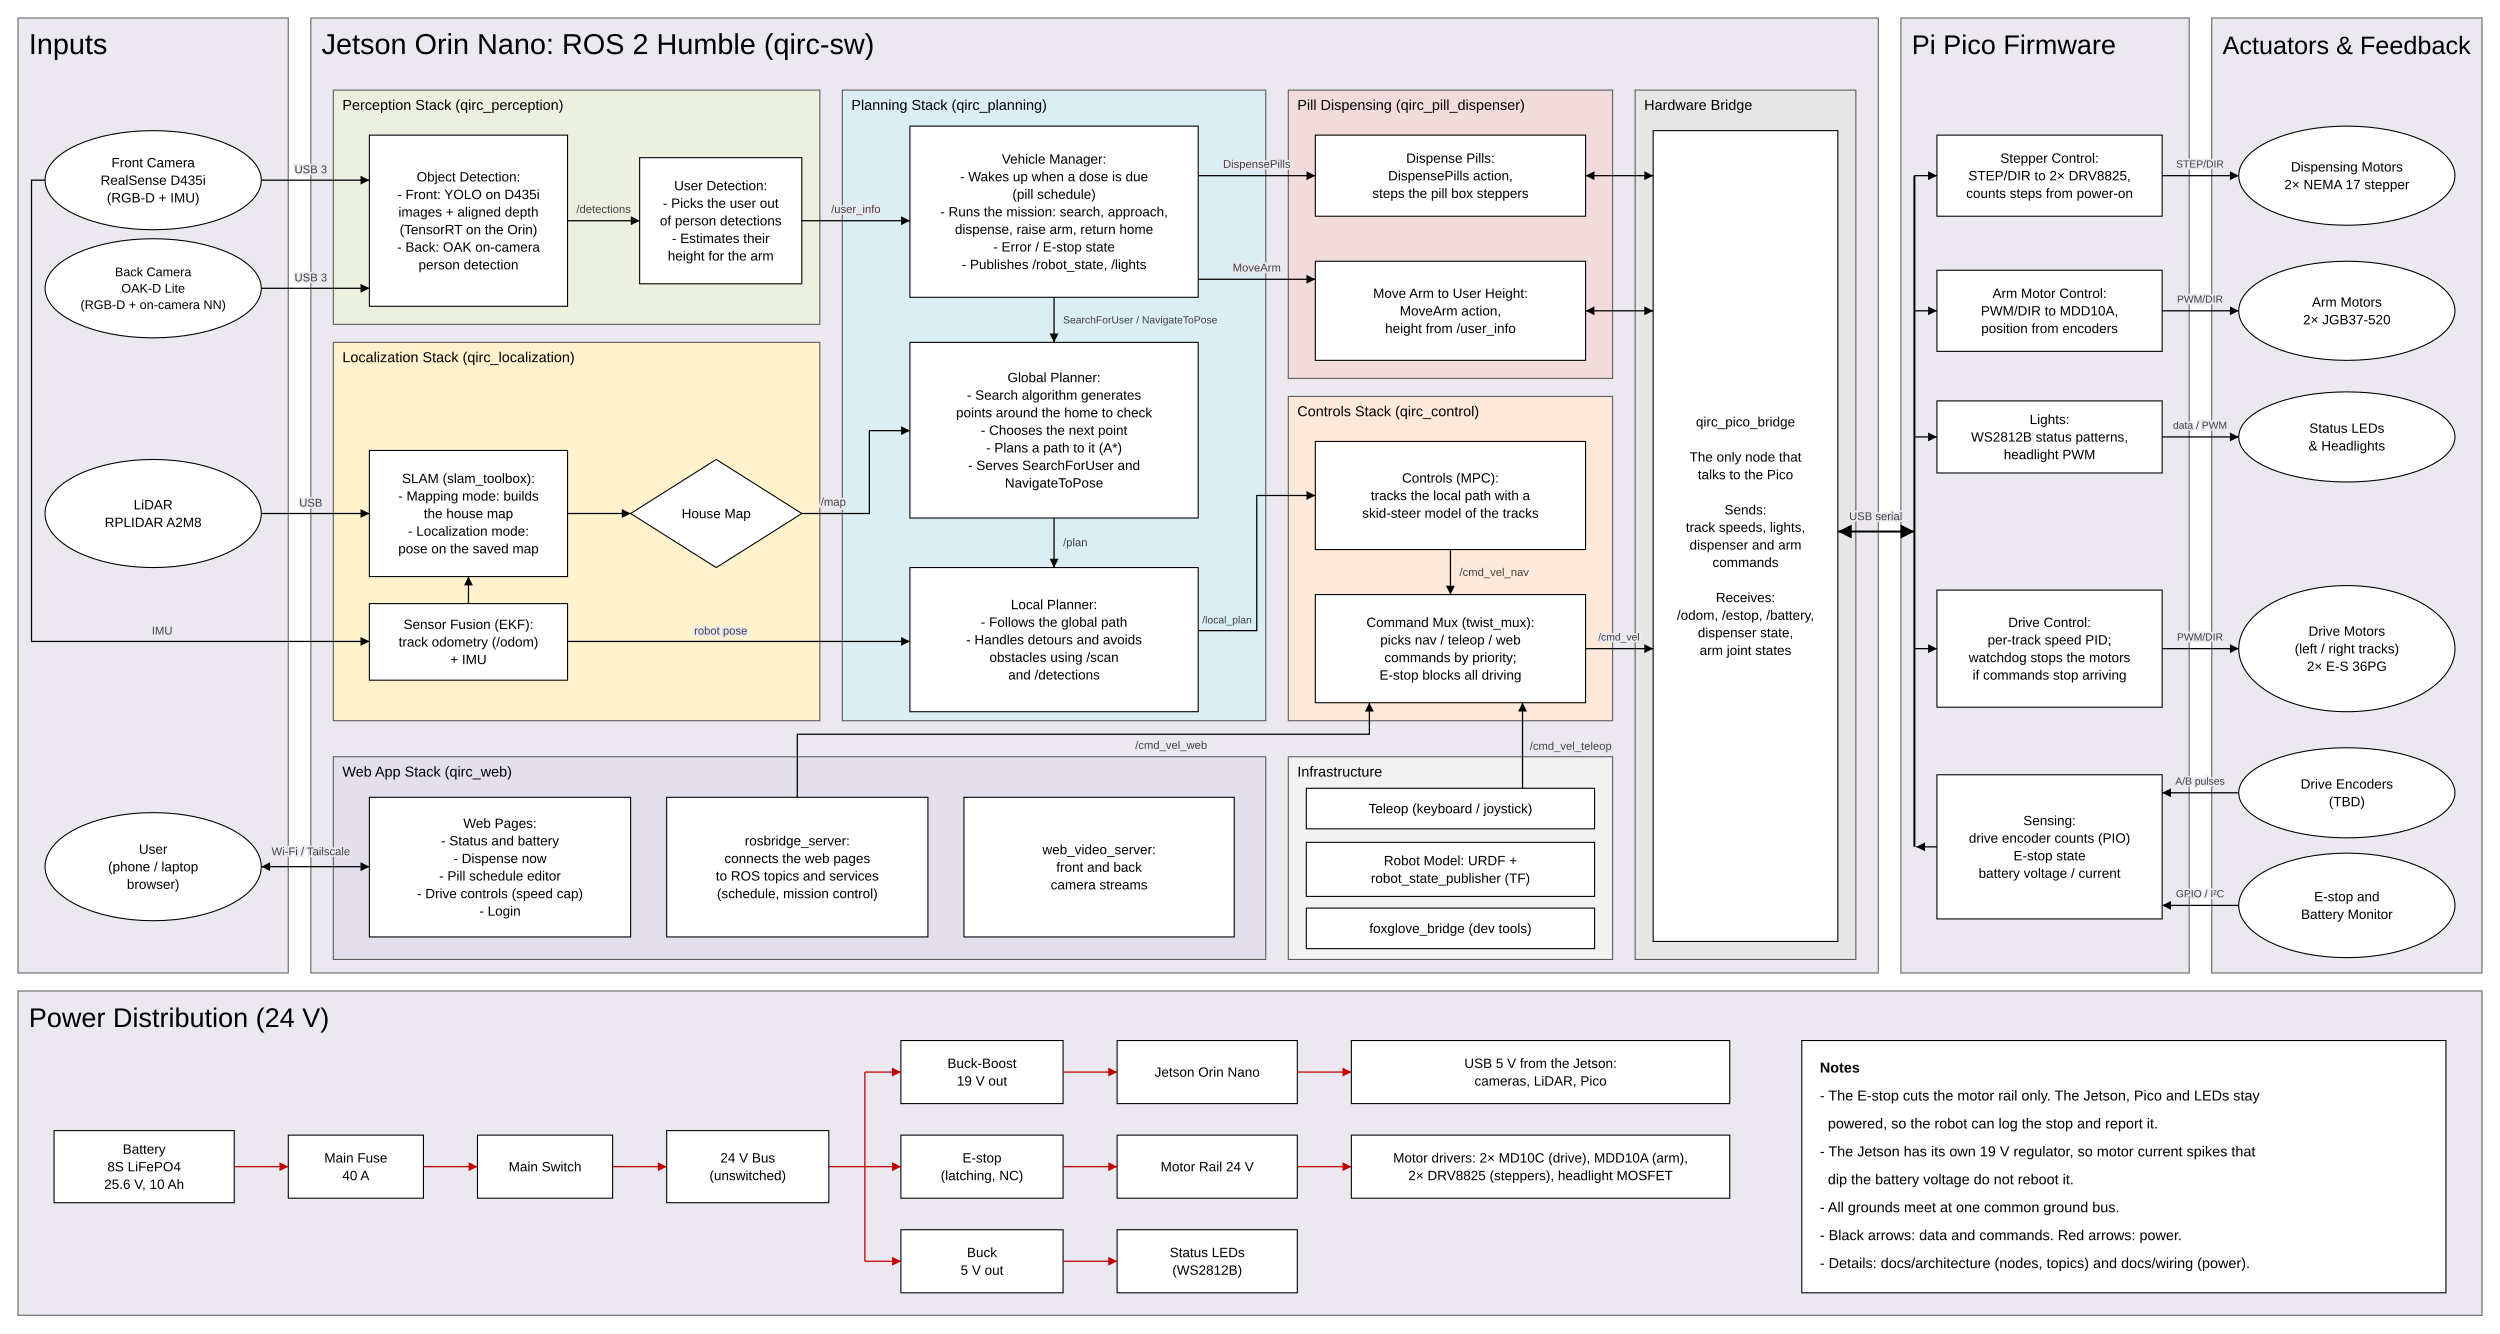
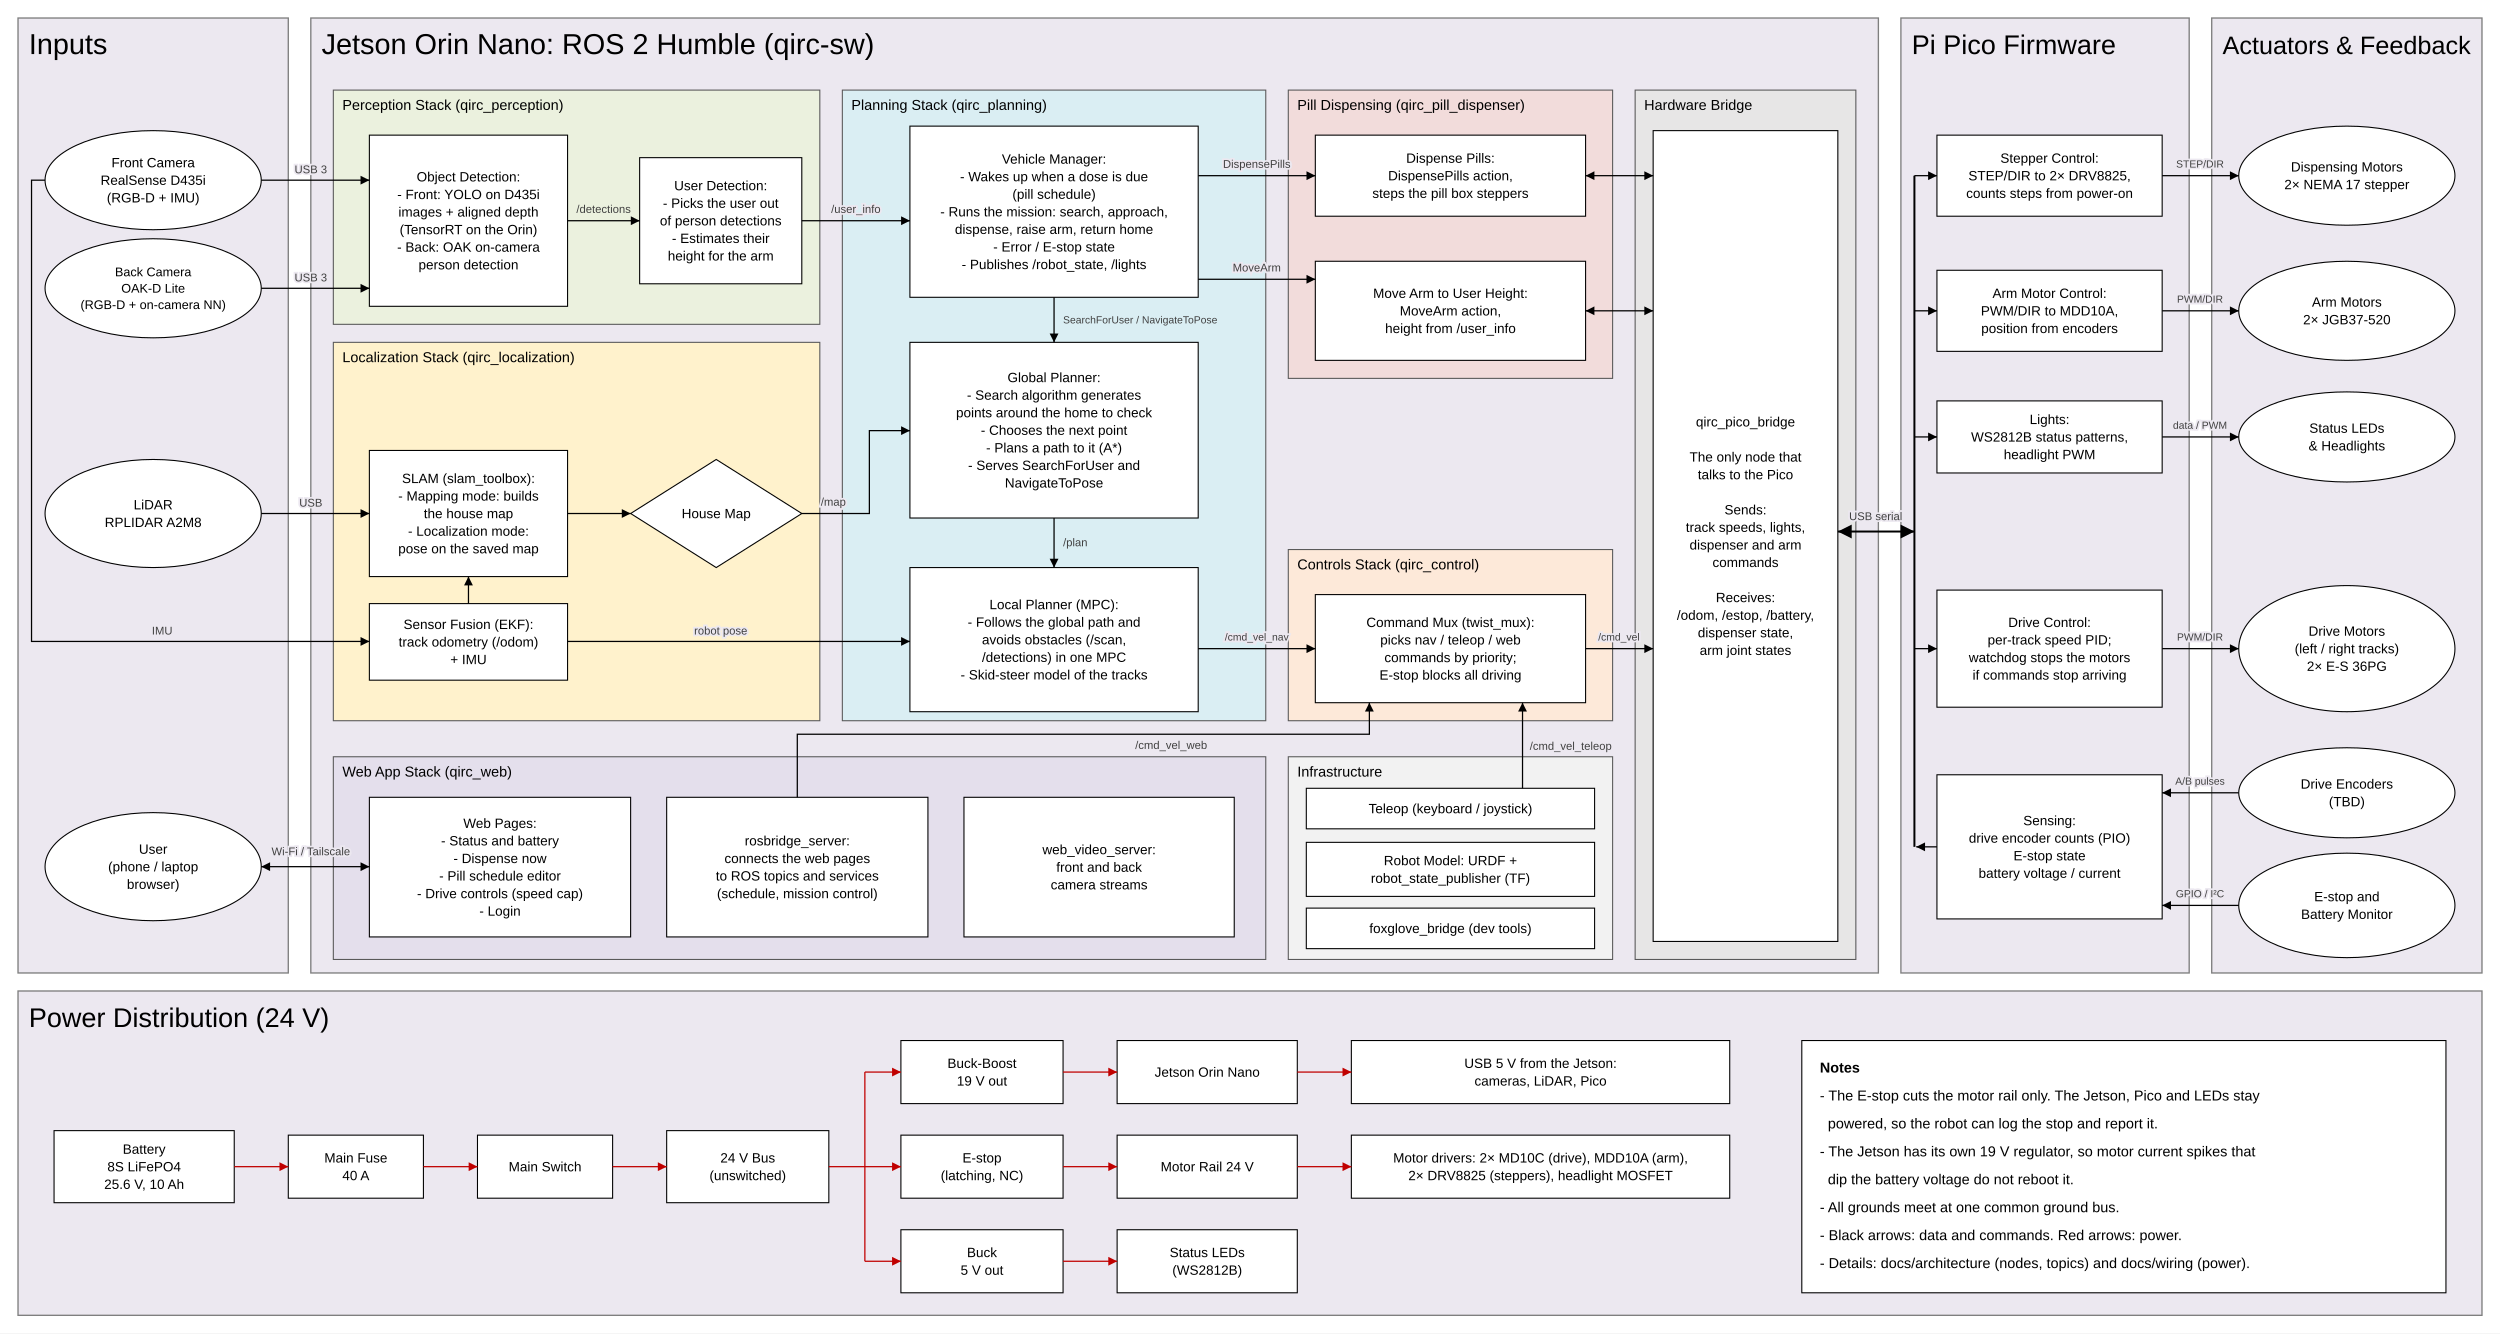
<svg xmlns="http://www.w3.org/2000/svg" width="2775" height="1480" viewBox="0 0 2775 1480" font-family="Calibri, Carlito, 'Liberation Sans', Arial, sans-serif" fill="#000000" xml:space="preserve">
  <defs>
    <marker id="data-end" viewBox="0 0 10 10" refX="10" refY="5" markerWidth="7" markerHeight="7" orient="auto-start-reverse">
      <path d="M0,0 L10,5 L0,10 z" fill="#000000" />
    </marker>
    <marker id="data-start" viewBox="0 0 10 10" refX="10" refY="5" markerWidth="7" markerHeight="7" orient="auto-start-reverse">
      <path d="M0,0 L10,5 L0,10 z" fill="#000000" />
    </marker>
    <marker id="power-end" viewBox="0 0 10 10" refX="10" refY="5" markerWidth="7" markerHeight="7" orient="auto-start-reverse">
      <path d="M0,0 L10,5 L0,10 z" fill="#C00000" />
    </marker>
    <marker id="power-start" viewBox="0 0 10 10" refX="10" refY="5" markerWidth="7" markerHeight="7" orient="auto-start-reverse">
      <path d="M0,0 L10,5 L0,10 z" fill="#C00000" />
    </marker>
  </defs>
  <rect width="2775" height="1480" fill="#FFFFFF" />
  <rect x="20" y="20" width="300" height="1060" fill="#ECE8F0" stroke="#7F7F7F" stroke-width="1.5" />
  <text x="32" y="60" font-size="32">Inputs</text>
  <rect x="345" y="20" width="1740" height="1060" fill="#ECE8F0" stroke="#7F7F7F" stroke-width="1.5" />
  <text x="357" y="60" font-size="32">Jetson Orin Nano: ROS 2 Humble (qirc-sw)</text>
  <rect x="2110" y="20" width="320" height="1060" fill="#ECE8F0" stroke="#7F7F7F" stroke-width="1.5" />
  <text x="2122" y="60" font-size="30">Pi Pico Firmware</text>
  <rect x="2455" y="20" width="300" height="1060" fill="#ECE8F0" stroke="#7F7F7F" stroke-width="1.5" />
  <text x="2467" y="60" font-size="28">Actuators &amp; Feedback</text>
  <rect x="20" y="1100" width="2735" height="360" fill="#ECE8F0" stroke="#7F7F7F" stroke-width="1.5" />
  <text x="32" y="1140" font-size="30">Power Distribution (24 V)</text>
  <ellipse cx="170" cy="200" rx="120" ry="55" fill="#FFFFFF" stroke="#000000" stroke-width="1.2" />
  <text x="170" y="180.5" font-size="15" text-anchor="middle" dominant-baseline="central">Front Camera</text>
  <text x="170" y="200.0" font-size="15" text-anchor="middle" dominant-baseline="central">RealSense D435i</text>
  <text x="170" y="219.5" font-size="15" text-anchor="middle" dominant-baseline="central">(RGB-D + IMU)</text>
  <ellipse cx="170" cy="320" rx="120" ry="55" fill="#FFFFFF" stroke="#000000" stroke-width="1.2" />
  <text x="170" y="301.8" font-size="14" text-anchor="middle" dominant-baseline="central">Back Camera</text>
  <text x="170" y="320.0" font-size="14" text-anchor="middle" dominant-baseline="central">OAK-D Lite</text>
  <text x="170" y="338.2" font-size="14" text-anchor="middle" dominant-baseline="central">(RGB-D + on-camera NN)</text>
  <ellipse cx="170" cy="570" rx="120" ry="60" fill="#FFFFFF" stroke="#000000" stroke-width="1.2" />
  <text x="170" y="560.2" font-size="15" text-anchor="middle" dominant-baseline="central">LiDAR</text>
  <text x="170" y="579.8" font-size="15" text-anchor="middle" dominant-baseline="central">RPLIDAR A2M8</text>
  <ellipse cx="170" cy="962" rx="120" ry="60" fill="#FFFFFF" stroke="#000000" stroke-width="1.2" />
  <text x="170" y="942.5" font-size="15" text-anchor="middle" dominant-baseline="central">User</text>
  <text x="170" y="962.0" font-size="15" text-anchor="middle" dominant-baseline="central">(phone / laptop</text>
  <text x="170" y="981.5" font-size="15" text-anchor="middle" dominant-baseline="central">browser)</text>
  <rect x="370" y="100" width="540" height="260" fill="#EBF1DE" stroke="#595959" stroke-width="1.2" />
  <text x="380" y="122" font-size="16">Perception Stack (qirc_perception)</text>
  <rect x="410" y="150" width="220" height="190" fill="#FFFFFF" stroke="#000000" stroke-width="1.2" />
  <text x="520.0" y="196.2" font-size="15" text-anchor="middle" dominant-baseline="central">Object Detection:</text>
  <text x="520.0" y="215.8" font-size="15" text-anchor="middle" dominant-baseline="central">- Front: YOLO on D435i</text>
  <text x="520.0" y="235.2" font-size="15" text-anchor="middle" dominant-baseline="central">images + aligned depth</text>
  <text x="520.0" y="254.8" font-size="15" text-anchor="middle" dominant-baseline="central">(TensorRT on the Orin)</text>
  <text x="520.0" y="274.2" font-size="15" text-anchor="middle" dominant-baseline="central">- Back: OAK on-camera</text>
  <text x="520.0" y="293.8" font-size="15" text-anchor="middle" dominant-baseline="central">person detection</text>
  <rect x="710" y="175" width="180" height="140" fill="#FFFFFF" stroke="#000000" stroke-width="1.2" />
  <text x="800.0" y="206.0" font-size="15" text-anchor="middle" dominant-baseline="central">User Detection:</text>
  <text x="800.0" y="225.5" font-size="15" text-anchor="middle" dominant-baseline="central">- Picks the user out</text>
  <text x="800.0" y="245.0" font-size="15" text-anchor="middle" dominant-baseline="central">of person detections</text>
  <text x="800.0" y="264.5" font-size="15" text-anchor="middle" dominant-baseline="central">- Estimates their</text>
  <text x="800.0" y="284.0" font-size="15" text-anchor="middle" dominant-baseline="central">height for the arm</text>
  <rect x="370" y="380" width="540" height="420" fill="#FFF2CC" stroke="#595959" stroke-width="1.2" />
  <text x="380" y="402" font-size="16">Localization Stack (qirc_localization)</text>
  <rect x="410" y="500" width="220" height="140" fill="#FFFFFF" stroke="#000000" stroke-width="1.2" />
  <text x="520.0" y="531.0" font-size="15" text-anchor="middle" dominant-baseline="central">SLAM (slam_toolbox):</text>
  <text x="520.0" y="550.5" font-size="15" text-anchor="middle" dominant-baseline="central">- Mapping mode: builds</text>
  <text x="520.0" y="570.0" font-size="15" text-anchor="middle" dominant-baseline="central">the house map</text>
  <text x="520.0" y="589.5" font-size="15" text-anchor="middle" dominant-baseline="central">- Localization mode:</text>
  <text x="520.0" y="609.0" font-size="15" text-anchor="middle" dominant-baseline="central">pose on the saved map</text>
  <polygon points="795,510 890,570 795,630 700,570" fill="#FFFFFF" stroke="#000000" stroke-width="1.2" />
  <text x="795" y="570.0" font-size="15" text-anchor="middle" dominant-baseline="central">House Map</text>
  <rect x="410" y="670" width="220" height="85" fill="#FFFFFF" stroke="#000000" stroke-width="1.2" />
  <text x="520.0" y="693.0" font-size="15" text-anchor="middle" dominant-baseline="central">Sensor Fusion (EKF):</text>
  <text x="520.0" y="712.5" font-size="15" text-anchor="middle" dominant-baseline="central">track odometry (/odom)</text>
  <text x="520.0" y="732.0" font-size="15" text-anchor="middle" dominant-baseline="central">+ IMU</text>
  <rect x="935" y="100" width="470" height="700" fill="#DAEEF3" stroke="#595959" stroke-width="1.2" />
  <text x="945" y="122" font-size="16">Planning Stack (qirc_planning)</text>
  <rect x="1010" y="140" width="320" height="190" fill="#FFFFFF" stroke="#000000" stroke-width="1.2" />
  <text x="1170.0" y="176.5" font-size="15" text-anchor="middle" dominant-baseline="central">Vehicle Manager:</text>
  <text x="1170.0" y="196.0" font-size="15" text-anchor="middle" dominant-baseline="central">- Wakes up when a dose is due</text>
  <text x="1170.0" y="215.5" font-size="15" text-anchor="middle" dominant-baseline="central">(pill schedule)</text>
  <text x="1170.0" y="235.0" font-size="15" text-anchor="middle" dominant-baseline="central">- Runs the mission: search, approach,</text>
  <text x="1170.0" y="254.5" font-size="15" text-anchor="middle" dominant-baseline="central">dispense, raise arm, return home</text>
  <text x="1170.0" y="274.0" font-size="15" text-anchor="middle" dominant-baseline="central">- Error / E-stop state</text>
  <text x="1170.0" y="293.5" font-size="15" text-anchor="middle" dominant-baseline="central">- Publishes /robot_state, /lights</text>
  <rect x="1010" y="380" width="320" height="195" fill="#FFFFFF" stroke="#000000" stroke-width="1.2" />
  <text x="1170.0" y="419.0" font-size="15" text-anchor="middle" dominant-baseline="central">Global Planner:</text>
  <text x="1170.0" y="438.5" font-size="15" text-anchor="middle" dominant-baseline="central">- Search algorithm generates</text>
  <text x="1170.0" y="458.0" font-size="15" text-anchor="middle" dominant-baseline="central">points around the home to check</text>
  <text x="1170.0" y="477.5" font-size="15" text-anchor="middle" dominant-baseline="central">- Chooses the next point</text>
  <text x="1170.0" y="497.0" font-size="15" text-anchor="middle" dominant-baseline="central">- Plans a path to it (A*)</text>
  <text x="1170.0" y="516.5" font-size="15" text-anchor="middle" dominant-baseline="central">- Serves SearchForUser and</text>
  <text x="1170.0" y="536.0" font-size="15" text-anchor="middle" dominant-baseline="central">NavigateToPose</text>
  <rect x="1010" y="630" width="320" height="160" fill="#FFFFFF" stroke="#000000" stroke-width="1.2" />
-   <text x="1170.0" y="671.0" font-size="15" text-anchor="middle" dominant-baseline="central">Local Planner:</text>
-   <text x="1170.0" y="690.5" font-size="15" text-anchor="middle" dominant-baseline="central">- Follows the global path</text>
-   <text x="1170.0" y="710.0" font-size="15" text-anchor="middle" dominant-baseline="central">- Handles detours and avoids</text>
-   <text x="1170.0" y="729.5" font-size="15" text-anchor="middle" dominant-baseline="central">obstacles using /scan</text>
-   <text x="1170.0" y="749.0" font-size="15" text-anchor="middle" dominant-baseline="central">and /detections</text>
+   <text x="1170.0" y="671.0" font-size="15" text-anchor="middle" dominant-baseline="central">Local Planner (MPC):</text>
+   <text x="1170.0" y="690.5" font-size="15" text-anchor="middle" dominant-baseline="central">- Follows the global path and</text>
+   <text x="1170.0" y="710.0" font-size="15" text-anchor="middle" dominant-baseline="central">avoids obstacles (/scan,</text>
+   <text x="1170.0" y="729.5" font-size="15" text-anchor="middle" dominant-baseline="central">/detections) in one MPC</text>
+   <text x="1170.0" y="749.0" font-size="15" text-anchor="middle" dominant-baseline="central">- Skid-steer model of the tracks</text>
  <rect x="1430" y="100" width="360" height="320" fill="#F2DCDB" stroke="#595959" stroke-width="1.2" />
  <text x="1440" y="122" font-size="16">Pill Dispensing (qirc_pill_dispenser)</text>
  <rect x="1460" y="150" width="300" height="90" fill="#FFFFFF" stroke="#000000" stroke-width="1.2" />
  <text x="1610.0" y="175.5" font-size="15" text-anchor="middle" dominant-baseline="central">Dispense Pills:</text>
  <text x="1610.0" y="195.0" font-size="15" text-anchor="middle" dominant-baseline="central">DispensePills action,</text>
  <text x="1610.0" y="214.5" font-size="15" text-anchor="middle" dominant-baseline="central">steps the pill box steppers</text>
  <rect x="1460" y="290" width="300" height="110" fill="#FFFFFF" stroke="#000000" stroke-width="1.2" />
  <text x="1610.0" y="325.5" font-size="15" text-anchor="middle" dominant-baseline="central">Move Arm to User Height:</text>
  <text x="1610.0" y="345.0" font-size="15" text-anchor="middle" dominant-baseline="central">MoveArm action,</text>
  <text x="1610.0" y="364.5" font-size="15" text-anchor="middle" dominant-baseline="central">height from /user_info</text>
-   <rect x="1430" y="440" width="360" height="360" fill="#FDE9D9" stroke="#595959" stroke-width="1.2" />
-   <text x="1440" y="462" font-size="16">Controls Stack (qirc_control)</text>
-   <rect x="1460" y="490" width="300" height="120" fill="#FFFFFF" stroke="#000000" stroke-width="1.2" />
-   <text x="1610.0" y="530.5" font-size="15" text-anchor="middle" dominant-baseline="central">Controls (MPC):</text>
-   <text x="1610.0" y="550.0" font-size="15" text-anchor="middle" dominant-baseline="central">tracks the local path with a</text>
-   <text x="1610.0" y="569.5" font-size="15" text-anchor="middle" dominant-baseline="central">skid-steer model of the tracks</text>
+   <rect x="1430" y="610" width="360" height="190" fill="#FDE9D9" stroke="#595959" stroke-width="1.2" />
+   <text x="1440" y="632" font-size="16">Controls Stack (qirc_control)</text>
  <rect x="1460" y="660" width="300" height="120" fill="#FFFFFF" stroke="#000000" stroke-width="1.2" />
  <text x="1610.0" y="690.8" font-size="15" text-anchor="middle" dominant-baseline="central">Command Mux (twist_mux):</text>
  <text x="1610.0" y="710.2" font-size="15" text-anchor="middle" dominant-baseline="central">picks nav / teleop / web</text>
  <text x="1610.0" y="729.8" font-size="15" text-anchor="middle" dominant-baseline="central">commands by priority;</text>
  <text x="1610.0" y="749.2" font-size="15" text-anchor="middle" dominant-baseline="central">E-stop blocks all driving</text>
  <rect x="1815" y="100" width="245" height="965" fill="#E7E6E6" stroke="#595959" stroke-width="1.2" />
  <text x="1825" y="122" font-size="16">Hardware Bridge</text>
  <rect x="1835" y="145" width="205" height="900" fill="#FFFFFF" stroke="#000000" stroke-width="1.2" />
  <text x="1937.5" y="468.2" font-size="15" text-anchor="middle" dominant-baseline="central">qirc_pico_bridge</text>
  <text x="1937.5" y="487.8" font-size="15" text-anchor="middle" dominant-baseline="central" />
  <text x="1937.5" y="507.2" font-size="15" text-anchor="middle" dominant-baseline="central">The only node that</text>
  <text x="1937.5" y="526.8" font-size="15" text-anchor="middle" dominant-baseline="central">talks to the Pico</text>
  <text x="1937.5" y="546.2" font-size="15" text-anchor="middle" dominant-baseline="central" />
  <text x="1937.5" y="565.8" font-size="15" text-anchor="middle" dominant-baseline="central">Sends:</text>
  <text x="1937.5" y="585.2" font-size="15" text-anchor="middle" dominant-baseline="central">track speeds, lights,</text>
  <text x="1937.5" y="604.8" font-size="15" text-anchor="middle" dominant-baseline="central">dispenser and arm</text>
  <text x="1937.5" y="624.2" font-size="15" text-anchor="middle" dominant-baseline="central">commands</text>
  <text x="1937.5" y="643.8" font-size="15" text-anchor="middle" dominant-baseline="central" />
  <text x="1937.5" y="663.2" font-size="15" text-anchor="middle" dominant-baseline="central">Receives:</text>
  <text x="1937.5" y="682.8" font-size="15" text-anchor="middle" dominant-baseline="central">/odom, /estop, /battery,</text>
  <text x="1937.5" y="702.2" font-size="15" text-anchor="middle" dominant-baseline="central">dispenser state,</text>
  <text x="1937.5" y="721.8" font-size="15" text-anchor="middle" dominant-baseline="central">arm joint states</text>
  <rect x="370" y="840" width="1035" height="225" fill="#E4DFEC" stroke="#595959" stroke-width="1.2" />
  <text x="380" y="862" font-size="16">Web App Stack (qirc_web)</text>
  <rect x="410" y="885" width="290" height="155" fill="#FFFFFF" stroke="#000000" stroke-width="1.2" />
  <text x="555.0" y="913.8" font-size="15" text-anchor="middle" dominant-baseline="central">Web Pages:</text>
  <text x="555.0" y="933.2" font-size="15" text-anchor="middle" dominant-baseline="central">- Status and battery</text>
  <text x="555.0" y="952.8" font-size="15" text-anchor="middle" dominant-baseline="central">- Dispense now</text>
  <text x="555.0" y="972.2" font-size="15" text-anchor="middle" dominant-baseline="central">- Pill schedule editor</text>
  <text x="555.0" y="991.8" font-size="15" text-anchor="middle" dominant-baseline="central">- Drive controls (speed cap)</text>
  <text x="555.0" y="1011.2" font-size="15" text-anchor="middle" dominant-baseline="central">- Login</text>
  <rect x="740" y="885" width="290" height="155" fill="#FFFFFF" stroke="#000000" stroke-width="1.2" />
  <text x="885.0" y="933.2" font-size="15" text-anchor="middle" dominant-baseline="central">rosbridge_server:</text>
  <text x="885.0" y="952.8" font-size="15" text-anchor="middle" dominant-baseline="central">connects the web pages</text>
  <text x="885.0" y="972.2" font-size="15" text-anchor="middle" dominant-baseline="central">to ROS topics and services</text>
  <text x="885.0" y="991.8" font-size="15" text-anchor="middle" dominant-baseline="central">(schedule, mission control)</text>
  <rect x="1070" y="885" width="300" height="155" fill="#FFFFFF" stroke="#000000" stroke-width="1.2" />
  <text x="1220.0" y="943.0" font-size="15" text-anchor="middle" dominant-baseline="central">web_video_server:</text>
  <text x="1220.0" y="962.5" font-size="15" text-anchor="middle" dominant-baseline="central">front and back</text>
  <text x="1220.0" y="982.0" font-size="15" text-anchor="middle" dominant-baseline="central">camera streams</text>
  <rect x="1430" y="840" width="360" height="225" fill="#F2F2F2" stroke="#595959" stroke-width="1.2" />
  <text x="1440" y="862" font-size="16">Infrastructure</text>
  <rect x="1450" y="875" width="320" height="45" fill="#FFFFFF" stroke="#000000" stroke-width="1.2" />
  <text x="1610.0" y="897.5" font-size="15" text-anchor="middle" dominant-baseline="central">Teleop (keyboard / joystick)</text>
  <rect x="1450" y="935" width="320" height="60" fill="#FFFFFF" stroke="#000000" stroke-width="1.2" />
  <text x="1610.0" y="955.2" font-size="15" text-anchor="middle" dominant-baseline="central">Robot Model: URDF +</text>
  <text x="1610.0" y="974.8" font-size="15" text-anchor="middle" dominant-baseline="central">robot_state_publisher (TF)</text>
  <rect x="1450" y="1008" width="320" height="45" fill="#FFFFFF" stroke="#000000" stroke-width="1.2" />
  <text x="1610.0" y="1030.5" font-size="15" text-anchor="middle" dominant-baseline="central">foxglove_bridge (dev tools)</text>
  <rect x="2150" y="150" width="250" height="90" fill="#FFFFFF" stroke="#000000" stroke-width="1.2" />
  <text x="2275.0" y="175.5" font-size="15" text-anchor="middle" dominant-baseline="central">Stepper Control:</text>
  <text x="2275.0" y="195.0" font-size="15" text-anchor="middle" dominant-baseline="central">STEP/DIR to 2× DRV8825,</text>
  <text x="2275.0" y="214.5" font-size="15" text-anchor="middle" dominant-baseline="central">counts steps from power-on</text>
  <rect x="2150" y="300" width="250" height="90" fill="#FFFFFF" stroke="#000000" stroke-width="1.2" />
  <text x="2275.0" y="325.5" font-size="15" text-anchor="middle" dominant-baseline="central">Arm Motor Control:</text>
  <text x="2275.0" y="345.0" font-size="15" text-anchor="middle" dominant-baseline="central">PWM/DIR to MDD10A,</text>
  <text x="2275.0" y="364.5" font-size="15" text-anchor="middle" dominant-baseline="central">position from encoders</text>
  <rect x="2150" y="445" width="250" height="80" fill="#FFFFFF" stroke="#000000" stroke-width="1.2" />
  <text x="2275.0" y="465.5" font-size="15" text-anchor="middle" dominant-baseline="central">Lights:</text>
  <text x="2275.0" y="485.0" font-size="15" text-anchor="middle" dominant-baseline="central">WS2812B status patterns,</text>
  <text x="2275.0" y="504.5" font-size="15" text-anchor="middle" dominant-baseline="central">headlight PWM</text>
  <rect x="2150" y="655" width="250" height="130" fill="#FFFFFF" stroke="#000000" stroke-width="1.2" />
  <text x="2275.0" y="690.8" font-size="15" text-anchor="middle" dominant-baseline="central">Drive Control:</text>
  <text x="2275.0" y="710.2" font-size="15" text-anchor="middle" dominant-baseline="central">per-track speed PID;</text>
  <text x="2275.0" y="729.8" font-size="15" text-anchor="middle" dominant-baseline="central">watchdog stops the motors</text>
  <text x="2275.0" y="749.2" font-size="15" text-anchor="middle" dominant-baseline="central">if commands stop arriving</text>
  <rect x="2150" y="860" width="250" height="160" fill="#FFFFFF" stroke="#000000" stroke-width="1.2" />
  <text x="2275.0" y="910.8" font-size="15" text-anchor="middle" dominant-baseline="central">Sensing:</text>
  <text x="2275.0" y="930.2" font-size="15" text-anchor="middle" dominant-baseline="central">drive encoder counts (PIO)</text>
  <text x="2275.0" y="949.8" font-size="15" text-anchor="middle" dominant-baseline="central">E-stop state</text>
  <text x="2275.0" y="969.2" font-size="15" text-anchor="middle" dominant-baseline="central">battery voltage / current</text>
  <ellipse cx="2605" cy="195" rx="120" ry="55" fill="#FFFFFF" stroke="#000000" stroke-width="1.2" />
  <text x="2605" y="185.2" font-size="15" text-anchor="middle" dominant-baseline="central">Dispensing Motors</text>
  <text x="2605" y="204.8" font-size="15" text-anchor="middle" dominant-baseline="central">2× NEMA 17 stepper</text>
  <ellipse cx="2605" cy="345" rx="120" ry="55" fill="#FFFFFF" stroke="#000000" stroke-width="1.2" />
  <text x="2605" y="335.2" font-size="15" text-anchor="middle" dominant-baseline="central">Arm Motors</text>
  <text x="2605" y="354.8" font-size="15" text-anchor="middle" dominant-baseline="central">2× JGB37-520</text>
  <ellipse cx="2605" cy="485" rx="120" ry="50" fill="#FFFFFF" stroke="#000000" stroke-width="1.2" />
  <text x="2605" y="475.2" font-size="15" text-anchor="middle" dominant-baseline="central">Status LEDs</text>
  <text x="2605" y="494.8" font-size="15" text-anchor="middle" dominant-baseline="central">&amp; Headlights</text>
  <ellipse cx="2605" cy="720" rx="120" ry="70" fill="#FFFFFF" stroke="#000000" stroke-width="1.2" />
  <text x="2605" y="700.5" font-size="15" text-anchor="middle" dominant-baseline="central">Drive Motors</text>
  <text x="2605" y="720.0" font-size="15" text-anchor="middle" dominant-baseline="central">(left / right tracks)</text>
  <text x="2605" y="739.5" font-size="15" text-anchor="middle" dominant-baseline="central">2× E-S 36PG</text>
  <ellipse cx="2605" cy="880" rx="120" ry="50" fill="#FFFFFF" stroke="#000000" stroke-width="1.2" />
  <text x="2605" y="870.2" font-size="15" text-anchor="middle" dominant-baseline="central">Drive Encoders</text>
  <text x="2605" y="889.8" font-size="15" text-anchor="middle" dominant-baseline="central">(TBD)</text>
  <ellipse cx="2605" cy="1005" rx="120" ry="58" fill="#FFFFFF" stroke="#000000" stroke-width="1.2" />
  <text x="2605" y="995.2" font-size="15" text-anchor="middle" dominant-baseline="central">E-stop and</text>
  <text x="2605" y="1014.8" font-size="15" text-anchor="middle" dominant-baseline="central">Battery Monitor</text>
  <path d="M 290,200 L 410,200" fill="none" stroke="#000000" stroke-width="1.4" marker-end="url(#data-end)" />
  <text x="345" y="188" font-size="12.5" text-anchor="middle" dominant-baseline="central" fill="#404040" stroke="#ECE8F0" stroke-width="4" paint-order="stroke">USB 3</text>
  <path d="M 290,320 L 410,320" fill="none" stroke="#000000" stroke-width="1.4" marker-end="url(#data-end)" />
  <text x="345" y="308" font-size="12.5" text-anchor="middle" dominant-baseline="central" fill="#404040" stroke="#ECE8F0" stroke-width="4" paint-order="stroke">USB 3</text>
  <path d="M 50,200 L 35,200 L 35,712 L 410,712" fill="none" stroke="#000000" stroke-width="1.4" marker-end="url(#data-end)" />
  <text x="180" y="700" font-size="12.5" text-anchor="middle" dominant-baseline="central" fill="#404040" stroke="#ECE8F0" stroke-width="4" paint-order="stroke">IMU</text>
  <path d="M 290,570 L 410,570" fill="none" stroke="#000000" stroke-width="1.4" marker-end="url(#data-end)" />
  <text x="345" y="558" font-size="12.5" text-anchor="middle" dominant-baseline="central" fill="#404040" stroke="#ECE8F0" stroke-width="4" paint-order="stroke">USB</text>
  <path d="M 290,962 L 410,962" fill="none" stroke="#000000" stroke-width="1.4" marker-end="url(#data-end)" marker-start="url(#data-start)" />
  <text x="345" y="945" font-size="12.5" text-anchor="middle" dominant-baseline="central" fill="#404040" stroke="#ECE8F0" stroke-width="4" paint-order="stroke">Wi-Fi / Tailscale</text>
  <path d="M 630,245 L 710,245" fill="none" stroke="#000000" stroke-width="1.4" marker-end="url(#data-end)" />
  <text x="670" y="232" font-size="12.5" text-anchor="middle" dominant-baseline="central" fill="#404040" stroke="#EBF1DE" stroke-width="4" paint-order="stroke">/detections</text>
  <path d="M 890,245 L 1010,245" fill="none" stroke="#000000" stroke-width="1.4" marker-end="url(#data-end)" />
  <text x="950" y="232" font-size="12.5" text-anchor="middle" dominant-baseline="central" fill="#404040" stroke="#ECE8F0" stroke-width="4" paint-order="stroke">/user_info</text>
  <path d="M 520,670 L 520,640" fill="none" stroke="#000000" stroke-width="1.4" marker-end="url(#data-end)" />
  <path d="M 630,570 L 700,570" fill="none" stroke="#000000" stroke-width="1.4" marker-end="url(#data-end)" />
  <path d="M 890,570 L 965,570 L 965,478 L 1010,478" fill="none" stroke="#000000" stroke-width="1.4" marker-end="url(#data-end)" />
  <text x="925" y="557" font-size="12.5" text-anchor="middle" dominant-baseline="central" fill="#404040" stroke="#ECE8F0" stroke-width="4" paint-order="stroke">/map</text>
  <path d="M 630,712 L 1010,712" fill="none" stroke="#000000" stroke-width="1.4" marker-end="url(#data-end)" />
  <text x="800" y="700" font-size="12.5" text-anchor="middle" dominant-baseline="central" fill="#404040" stroke="#ECE8F0" stroke-width="4" paint-order="stroke">robot pose</text>
  <path d="M 1170,330 L 1170,380" fill="none" stroke="#000000" stroke-width="1.4" marker-end="url(#data-end)" />
  <text x="1180" y="355" font-size="11.5" text-anchor="start" dominant-baseline="central" fill="#404040" stroke="#DAEEF3" stroke-width="4" paint-order="stroke">SearchForUser / NavigateToPose</text>
  <path d="M 1170,575 L 1170,630" fill="none" stroke="#000000" stroke-width="1.4" marker-end="url(#data-end)" />
  <text x="1180" y="602" font-size="12.5" text-anchor="start" dominant-baseline="central" fill="#404040" stroke="#DAEEF3" stroke-width="4" paint-order="stroke">/plan</text>
  <path d="M 1330,195 L 1460,195" fill="none" stroke="#000000" stroke-width="1.4" marker-end="url(#data-end)" />
  <text x="1395" y="182" font-size="12.5" text-anchor="middle" dominant-baseline="central" fill="#404040" stroke="#ECE8F0" stroke-width="4" paint-order="stroke">DispensePills</text>
  <path d="M 1330,310 L 1460,310" fill="none" stroke="#000000" stroke-width="1.4" marker-end="url(#data-end)" />
  <text x="1395" y="297" font-size="12.5" text-anchor="middle" dominant-baseline="central" fill="#404040" stroke="#ECE8F0" stroke-width="4" paint-order="stroke">MoveArm</text>
-   <path d="M 1330,700 L 1395,700 L 1395,550 L 1460,550" fill="none" stroke="#000000" stroke-width="1.4" marker-end="url(#data-end)" />
-   <text x="1362" y="688" font-size="11.5" text-anchor="middle" dominant-baseline="central" fill="#404040" stroke="#DAEEF3" stroke-width="4" paint-order="stroke">/local_plan</text>
-   <path d="M 1610,610 L 1610,660" fill="none" stroke="#000000" stroke-width="1.4" marker-end="url(#data-end)" />
-   <text x="1620" y="635" font-size="12.5" text-anchor="start" dominant-baseline="central" fill="#404040" stroke="#FDE9D9" stroke-width="4" paint-order="stroke">/cmd_vel_nav</text>
+   <path d="M 1330,720 L 1460,720" fill="none" stroke="#000000" stroke-width="1.4" marker-end="url(#data-end)" />
+   <text x="1395" y="707" font-size="11.5" text-anchor="middle" dominant-baseline="central" fill="#404040" stroke="#ECE8F0" stroke-width="4" paint-order="stroke">/cmd_vel_nav</text>
  <path d="M 1760,720 L 1835,720" fill="none" stroke="#000000" stroke-width="1.4" marker-end="url(#data-end)" />
  <text x="1797" y="707" font-size="11.5" text-anchor="middle" dominant-baseline="central" fill="#404040" stroke="#ECE8F0" stroke-width="4" paint-order="stroke">/cmd_vel</text>
  <path d="M 885,885 L 885,815 L 1520,815 L 1520,780" fill="none" stroke="#000000" stroke-width="1.4" marker-end="url(#data-end)" />
  <text x="1300" y="827" font-size="12.5" text-anchor="middle" dominant-baseline="central" fill="#404040" stroke="#ECE8F0" stroke-width="4" paint-order="stroke">/cmd_vel_web</text>
  <path d="M 1690,875 L 1690,780" fill="none" stroke="#000000" stroke-width="1.4" marker-end="url(#data-end)" />
  <text x="1698" y="828" font-size="12.5" text-anchor="start" dominant-baseline="central" fill="#404040" stroke="#ECE8F0" stroke-width="4" paint-order="stroke">/cmd_vel_teleop</text>
  <path d="M 1760,195 L 1835,195" fill="none" stroke="#000000" stroke-width="1.4" marker-end="url(#data-end)" marker-start="url(#data-start)" />
  <path d="M 1760,345 L 1835,345" fill="none" stroke="#000000" stroke-width="1.4" marker-end="url(#data-end)" marker-start="url(#data-start)" />
  <path d="M 2040,590 L 2125,590" fill="none" stroke="#000000" stroke-width="2.2" marker-end="url(#data-end)" marker-start="url(#data-start)" />
  <text x="2082" y="573" font-size="12.5" text-anchor="middle" dominant-baseline="central" fill="#404040" stroke="#ECE8F0" stroke-width="4" paint-order="stroke">USB serial</text>
  <path d="M 2125,195 L 2125,940" stroke="#000000" stroke-width="2.2" fill="none" />
  <path d="M 2125,195 L 2150,195" fill="none" stroke="#000000" stroke-width="1.4" marker-end="url(#data-end)" />
  <path d="M 2125,345 L 2150,345" fill="none" stroke="#000000" stroke-width="1.4" marker-end="url(#data-end)" />
  <path d="M 2125,485 L 2150,485" fill="none" stroke="#000000" stroke-width="1.4" marker-end="url(#data-end)" />
  <path d="M 2125,720 L 2150,720" fill="none" stroke="#000000" stroke-width="1.4" marker-end="url(#data-end)" />
  <path d="M 2150,940 L 2127,940" fill="none" stroke="#000000" stroke-width="1.4" marker-end="url(#data-end)" />
  <path d="M 2400,195 L 2485,195" fill="none" stroke="#000000" stroke-width="1.4" marker-end="url(#data-end)" />
  <text x="2442" y="182" font-size="11.5" text-anchor="middle" dominant-baseline="central" fill="#404040" stroke="#ECE8F0" stroke-width="4" paint-order="stroke">STEP/DIR</text>
  <path d="M 2400,345 L 2485,345" fill="none" stroke="#000000" stroke-width="1.4" marker-end="url(#data-end)" />
  <text x="2442" y="332" font-size="11.5" text-anchor="middle" dominant-baseline="central" fill="#404040" stroke="#ECE8F0" stroke-width="4" paint-order="stroke">PWM/DIR</text>
  <path d="M 2400,485 L 2485,485" fill="none" stroke="#000000" stroke-width="1.4" marker-end="url(#data-end)" />
  <text x="2442" y="472" font-size="11.5" text-anchor="middle" dominant-baseline="central" fill="#404040" stroke="#ECE8F0" stroke-width="4" paint-order="stroke">data / PWM</text>
  <path d="M 2400,720 L 2485,720" fill="none" stroke="#000000" stroke-width="1.4" marker-end="url(#data-end)" />
  <text x="2442" y="707" font-size="11.5" text-anchor="middle" dominant-baseline="central" fill="#404040" stroke="#ECE8F0" stroke-width="4" paint-order="stroke">PWM/DIR</text>
  <path d="M 2485,880 L 2400,880" fill="none" stroke="#000000" stroke-width="1.4" marker-end="url(#data-end)" />
  <text x="2442" y="867" font-size="11.5" text-anchor="middle" dominant-baseline="central" fill="#404040" stroke="#ECE8F0" stroke-width="4" paint-order="stroke">A/B pulses</text>
  <path d="M 2485,1005 L 2400,1005" fill="none" stroke="#000000" stroke-width="1.4" marker-end="url(#data-end)" />
  <text x="2442" y="992" font-size="11.5" text-anchor="middle" dominant-baseline="central" fill="#404040" stroke="#ECE8F0" stroke-width="4" paint-order="stroke">GPIO / I²C</text>
  <rect x="60" y="1255" width="200" height="80" fill="#FFFFFF" stroke="#000000" stroke-width="1.2" />
  <text x="160.0" y="1275.5" font-size="15" text-anchor="middle" dominant-baseline="central">Battery</text>
  <text x="160.0" y="1295.0" font-size="15" text-anchor="middle" dominant-baseline="central">8S LiFePO4</text>
  <text x="160.0" y="1314.5" font-size="15" text-anchor="middle" dominant-baseline="central">25.6 V, 10 Ah</text>
  <rect x="320" y="1260" width="150" height="70" fill="#FFFFFF" stroke="#000000" stroke-width="1.2" />
  <text x="395.0" y="1285.2" font-size="15" text-anchor="middle" dominant-baseline="central">Main Fuse</text>
  <text x="395.0" y="1304.8" font-size="15" text-anchor="middle" dominant-baseline="central">40 A</text>
  <rect x="530" y="1260" width="150" height="70" fill="#FFFFFF" stroke="#000000" stroke-width="1.2" />
  <text x="605.0" y="1295.0" font-size="15" text-anchor="middle" dominant-baseline="central">Main Switch</text>
  <rect x="740" y="1255" width="180" height="80" fill="#FFFFFF" stroke="#000000" stroke-width="1.2" />
  <text x="830.0" y="1285.2" font-size="15" text-anchor="middle" dominant-baseline="central">24 V Bus</text>
  <text x="830.0" y="1304.8" font-size="15" text-anchor="middle" dominant-baseline="central">(unswitched)</text>
  <rect x="1000" y="1155" width="180" height="70" fill="#FFFFFF" stroke="#000000" stroke-width="1.2" />
  <text x="1090.0" y="1180.2" font-size="15" text-anchor="middle" dominant-baseline="central">Buck-Boost</text>
  <text x="1090.0" y="1199.8" font-size="15" text-anchor="middle" dominant-baseline="central">19 V out</text>
  <rect x="1000" y="1260" width="180" height="70" fill="#FFFFFF" stroke="#000000" stroke-width="1.2" />
  <text x="1090.0" y="1285.2" font-size="15" text-anchor="middle" dominant-baseline="central">E-stop</text>
  <text x="1090.0" y="1304.8" font-size="15" text-anchor="middle" dominant-baseline="central">(latching, NC)</text>
  <rect x="1000" y="1365" width="180" height="70" fill="#FFFFFF" stroke="#000000" stroke-width="1.2" />
  <text x="1090.0" y="1390.2" font-size="15" text-anchor="middle" dominant-baseline="central">Buck</text>
  <text x="1090.0" y="1409.8" font-size="15" text-anchor="middle" dominant-baseline="central">5 V out</text>
  <rect x="1240" y="1155" width="200" height="70" fill="#FFFFFF" stroke="#000000" stroke-width="1.2" />
  <text x="1340.0" y="1190.0" font-size="15" text-anchor="middle" dominant-baseline="central">Jetson Orin Nano</text>
  <rect x="1240" y="1260" width="200" height="70" fill="#FFFFFF" stroke="#000000" stroke-width="1.2" />
  <text x="1340.0" y="1295.0" font-size="15" text-anchor="middle" dominant-baseline="central">Motor Rail 24 V</text>
  <rect x="1240" y="1365" width="200" height="70" fill="#FFFFFF" stroke="#000000" stroke-width="1.2" />
  <text x="1340.0" y="1390.2" font-size="15" text-anchor="middle" dominant-baseline="central">Status LEDs</text>
  <text x="1340.0" y="1409.8" font-size="15" text-anchor="middle" dominant-baseline="central">(WS2812B)</text>
  <rect x="1500" y="1155" width="420" height="70" fill="#FFFFFF" stroke="#000000" stroke-width="1.2" />
  <text x="1710.0" y="1180.2" font-size="15" text-anchor="middle" dominant-baseline="central">USB 5 V from the Jetson:</text>
  <text x="1710.0" y="1199.8" font-size="15" text-anchor="middle" dominant-baseline="central">cameras, LiDAR, Pico</text>
  <rect x="1500" y="1260" width="420" height="70" fill="#FFFFFF" stroke="#000000" stroke-width="1.2" />
  <text x="1710.0" y="1285.2" font-size="15" text-anchor="middle" dominant-baseline="central">Motor drivers: 2× MD10C (drive), MDD10A (arm),</text>
  <text x="1710.0" y="1304.8" font-size="15" text-anchor="middle" dominant-baseline="central">2× DRV8825 (steppers), headlight MOSFET</text>
  <path d="M 260,1295 L 320,1295" fill="none" stroke="#C00000" stroke-width="1.4" marker-end="url(#power-end)" />
  <path d="M 470,1295 L 530,1295" fill="none" stroke="#C00000" stroke-width="1.4" marker-end="url(#power-end)" />
  <path d="M 680,1295 L 740,1295" fill="none" stroke="#C00000" stroke-width="1.4" marker-end="url(#power-end)" />
  <path d="M 920,1295 L 960,1295 M 960,1190 L 960,1400" stroke="#C00000" stroke-width="1.4" fill="none" />
  <path d="M 960,1190 L 1000,1190" fill="none" stroke="#C00000" stroke-width="1.4" marker-end="url(#power-end)" />
  <path d="M 1180,1190 L 1240,1190" fill="none" stroke="#C00000" stroke-width="1.4" marker-end="url(#power-end)" />
  <path d="M 960,1295 L 1000,1295" fill="none" stroke="#C00000" stroke-width="1.4" marker-end="url(#power-end)" />
  <path d="M 1180,1295 L 1240,1295" fill="none" stroke="#C00000" stroke-width="1.4" marker-end="url(#power-end)" />
  <path d="M 960,1400 L 1000,1400" fill="none" stroke="#C00000" stroke-width="1.4" marker-end="url(#power-end)" />
  <path d="M 1180,1400 L 1240,1400" fill="none" stroke="#C00000" stroke-width="1.4" marker-end="url(#power-end)" />
  <path d="M 1440,1190 L 1500,1190" fill="none" stroke="#C00000" stroke-width="1.4" marker-end="url(#power-end)" />
  <path d="M 1440,1295 L 1500,1295" fill="none" stroke="#C00000" stroke-width="1.4" marker-end="url(#power-end)" />
  <rect x="2000" y="1155" width="715" height="280" fill="#FFFFFF" stroke="#000000" stroke-width="1.2" />
  <text x="2020" y="1185" font-size="16" font-weight="bold" dominant-baseline="central" style="white-space:pre">Notes</text>
  <text x="2020" y="1216" font-size="16" dominant-baseline="central" style="white-space:pre">- The E-stop cuts the motor rail only. The Jetson, Pico and LEDs stay</text>
  <text x="2020" y="1247" font-size="16" dominant-baseline="central" style="white-space:pre">  powered, so the robot can log the stop and report it.</text>
  <text x="2020" y="1278" font-size="16" dominant-baseline="central" style="white-space:pre">- The Jetson has its own 19 V regulator, so motor current spikes that</text>
  <text x="2020" y="1309" font-size="16" dominant-baseline="central" style="white-space:pre">  dip the battery voltage do not reboot it.</text>
  <text x="2020" y="1340" font-size="16" dominant-baseline="central" style="white-space:pre">- All grounds meet at one common ground bus.</text>
  <text x="2020" y="1371" font-size="16" dominant-baseline="central" style="white-space:pre">- Black arrows: data and commands. Red arrows: power.</text>
  <text x="2020" y="1402" font-size="16" dominant-baseline="central" style="white-space:pre">- Details: docs/architecture (nodes, topics) and docs/wiring (power).</text>
</svg>
